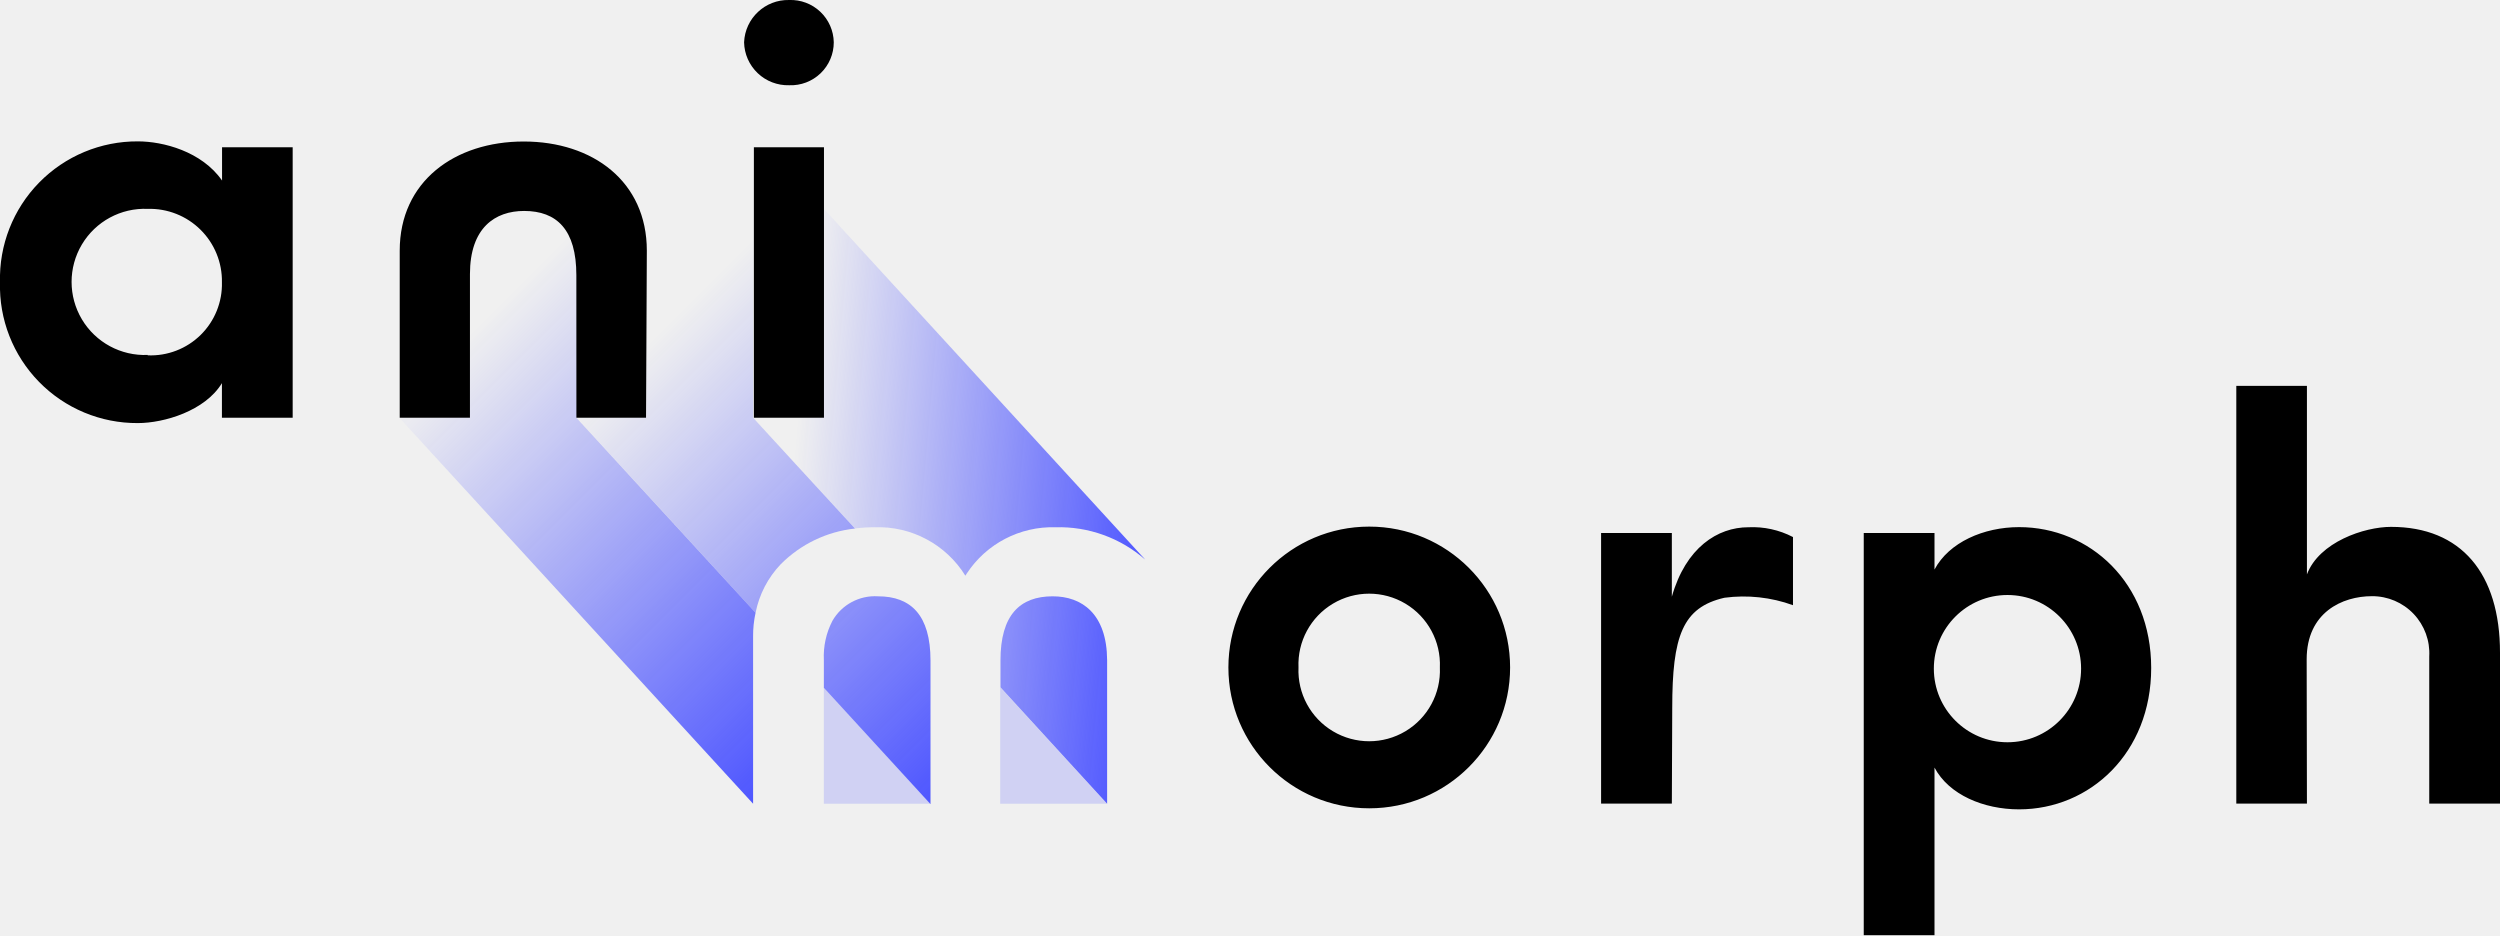
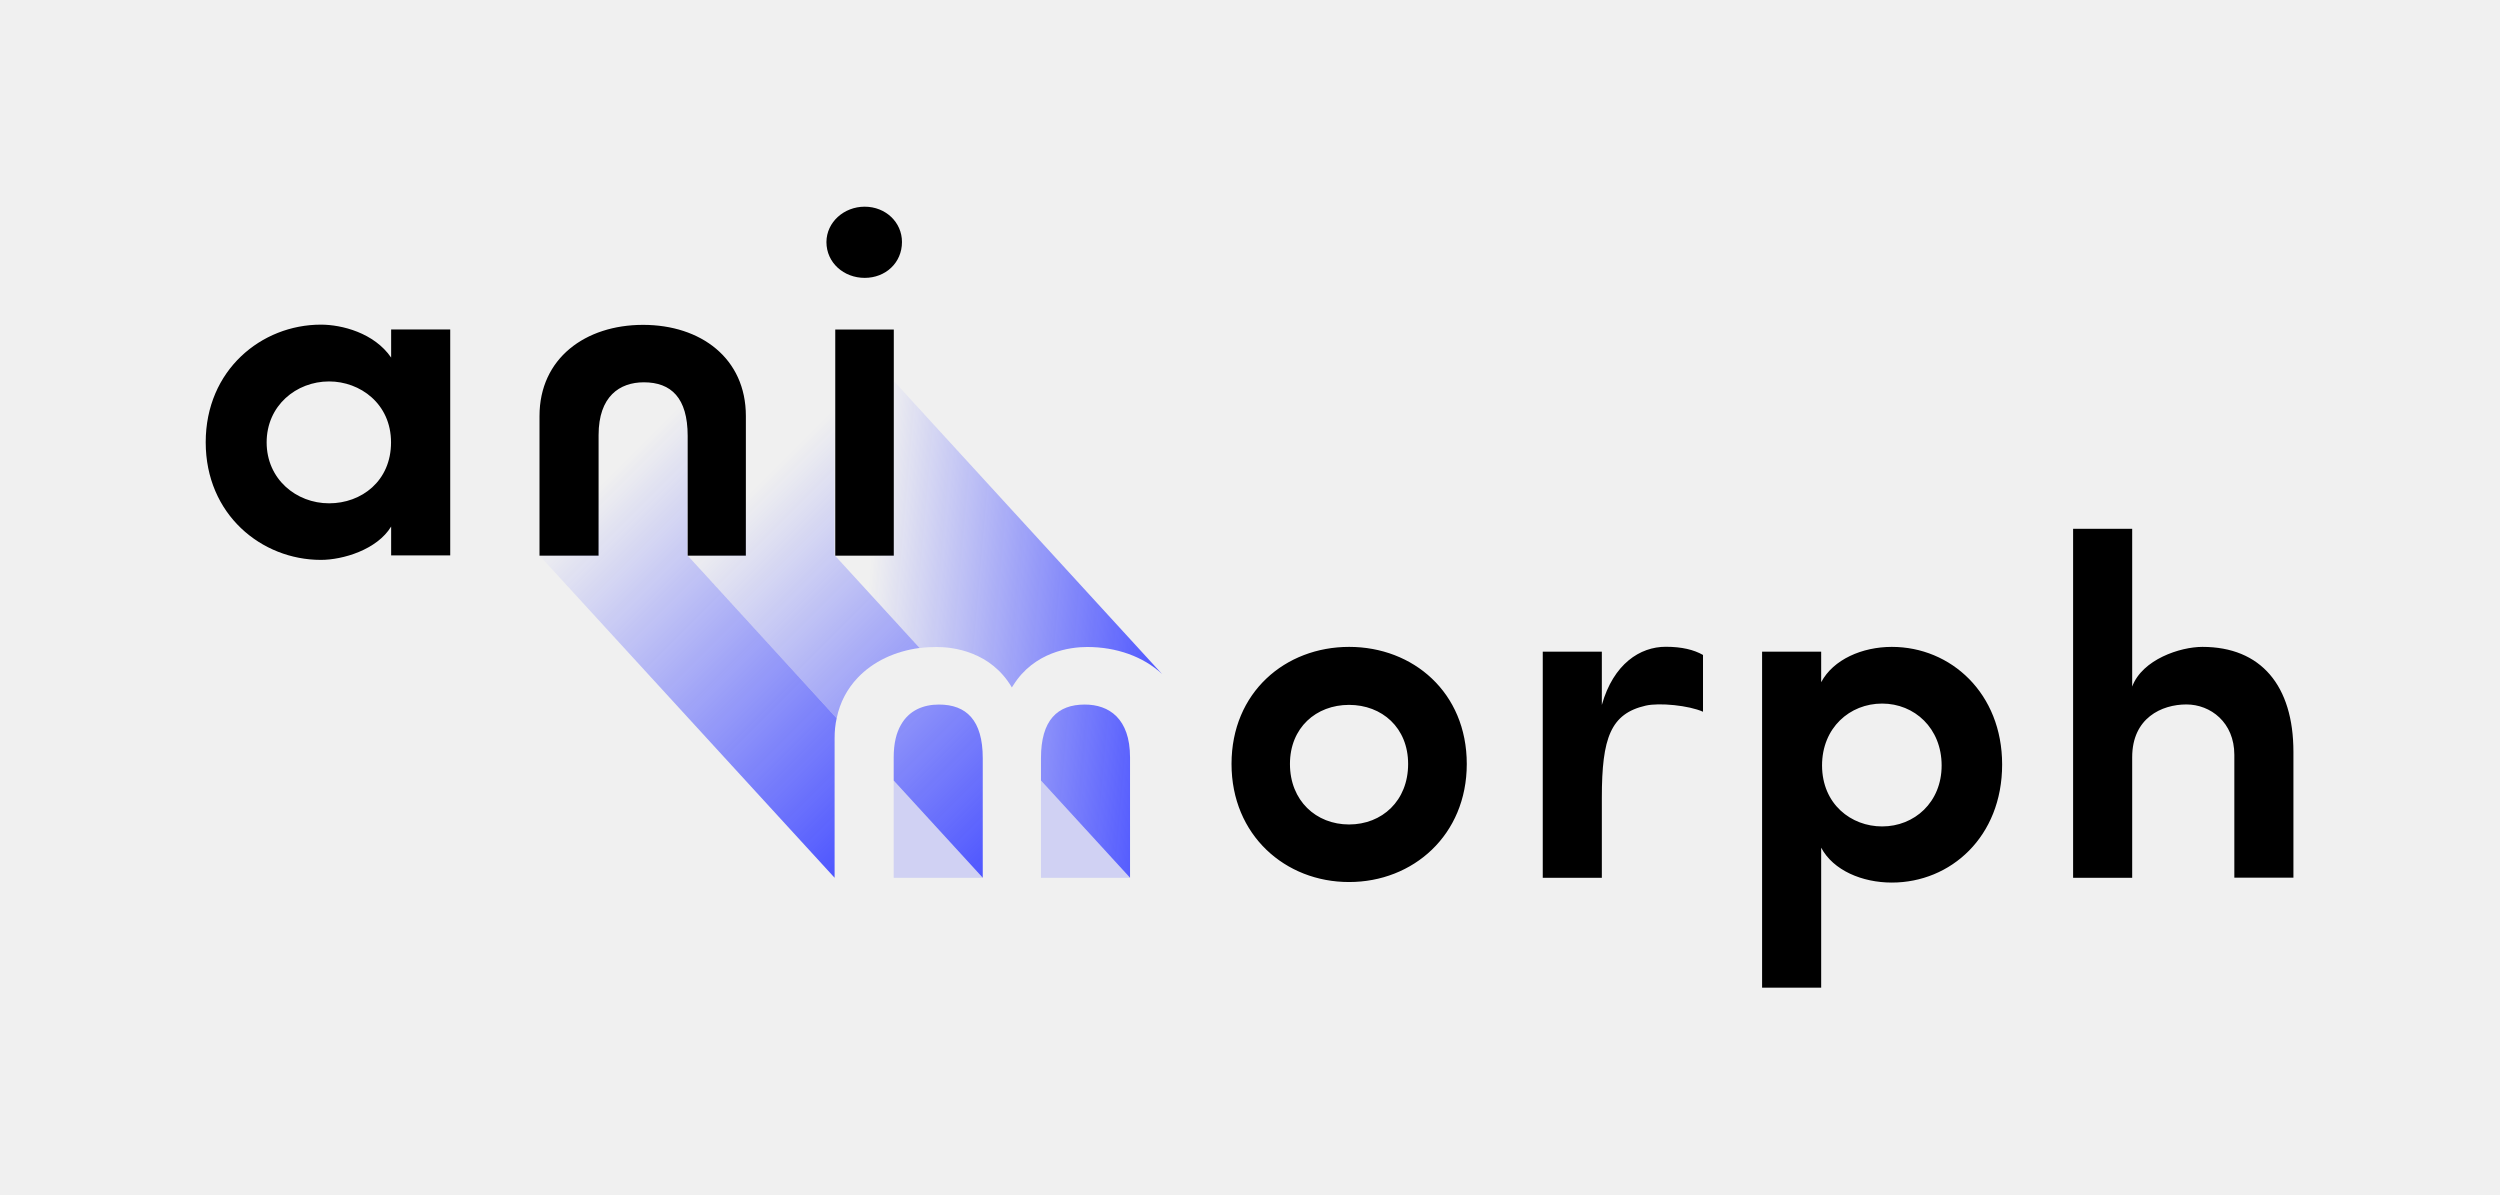
- <svg xmlns="http://www.w3.org/2000/svg" xmlns:xlink="http://www.w3.org/1999/xlink" id="Ms" viewBox="0 0 191.51 71.64">
-   <defs>
-     <style>.cls-1{fill:#4e56ff;opacity:0.2;}.cls-2{fill:url(#linear-gradient);}.cls-3{fill:url(#linear-gradient-2);}.cls-4{fill:url(#linear-gradient-3);}</style>
-     <linearGradient id="linear-gradient" x1="32.72" y1="21.71" x2="65.13" y2="54.13" gradientUnits="userSpaceOnUse">
-       <stop offset="0.11" stop-color="#4e56ff" stop-opacity="0" />
-       <stop offset="1" stop-color="#4e56ff" />
-     </linearGradient>
-     <linearGradient id="linear-gradient-2" x1="57.23" y1="37.31" x2="87.98" y2="40" gradientUnits="userSpaceOnUse">
-       <stop offset="0.11" stop-color="#4e56ff" stop-opacity="0" />
-       <stop offset="1" stop-color="#4e56ff" />
-     </linearGradient>
-     <linearGradient id="linear-gradient-3" x1="47.5" y1="21.49" x2="79.43" y2="53.42" xlink:href="#linear-gradient" />
-   </defs>
-   <path d="M17,29.35c-1.29,2.13-4.44,3.06-6.44,3.06A10.5,10.5,0,0,1,0,21.62,10.51,10.51,0,0,1,10.57,10.83c1.91,0,4.88.76,6.44,3V11.28h5.41V32H17Zm-5.69-2.13A5.46,5.46,0,0,0,17,21.62,5.53,5.53,0,0,0,11.32,16a5.6,5.6,0,1,0,0,11.19ZM60.45,0a3.3,3.3,0,0,1,3.42,3.24,3.29,3.29,0,0,1-3.42,3.29A3.36,3.36,0,0,1,57,3.24,3.38,3.38,0,0,1,60.45,0Zm2.67,32H57.75V11.28h5.37ZM49.55,19.2c0-5.3-4.14-8.36-9.43-8.36s-9.5,3.06-9.5,8.36V32H36V21c0-3.56,1.93-4.84,4.15-4.84,2.5,0,4,1.43,4,4.91V32h5.34ZM94.1,51.13a10.79,10.79,0,0,1,21.58,0,10.79,10.79,0,1,1-21.58,0Zm16.2,0a5.42,5.42,0,1,0-10.83,0,5.42,5.42,0,1,0,10.83,0Zm17.77,10.43h-5.42V40.83h5.42v4.88c1.07-3.77,3.51-5.32,5.86-5.32a6.7,6.7,0,0,1,3.42.75v5.22a11.1,11.1,0,0,0-5.25-.57c-3.22.74-4,2.94-4,8.45Zm20.12-17.93c1.11-2.09,3.77-3.25,6.48-3.25,5.42,0,10.12,4.27,10.12,10.79S160.09,62,154.67,62c-2.71,0-5.37-1.11-6.48-3.2V71.64h-5.42V40.83h5.42Zm5.59,13.23a5.64,5.64,0,0,0,0-11.28,5.64,5.64,0,0,0,0,11.28Zm22.94,4.7h-5.41v-32h5.41V44c.94-2.48,4.4-3.64,6.44-3.64,5.37,0,8.35,3.56,8.35,9.64V61.56h-5.42V50.29a4.37,4.37,0,0,0-4.39-4.62c-2.27,0-5,1.24-5,4.84Z" />
-   <path class="cls-1" d="M84.79,61.57H76.62V52.65ZM63.11,52.65v8.92h8.17Z" />
-   <path class="cls-2" d="M57.88,46.94a8.19,8.19,0,0,0-.19,1.82V61.57L30.59,32H36v-11c0-3.56,1.93-4.84,4.15-4.84,2.51,0,4,1.43,4,4.91V32Z" />
-   <path class="cls-3" d="M87.73,42.87a10,10,0,0,0-6.87-2.48,7.86,7.86,0,0,0-6.8,3.54,1.63,1.63,0,0,0-.11.17A7.84,7.84,0,0,0,67,40.39a11.46,11.46,0,0,0-1.56.1L57.69,32h5.42V16Zm-7.09,2.81c-2.51,0-4,1.43-4,4.91v2.06l8.17,8.92v-11C84.79,47,82.86,45.68,80.64,45.68Z" />
-   <path class="cls-4" d="M65.48,40.49a9.45,9.45,0,0,0-5.67,2.73,7.48,7.48,0,0,0-1.93,3.72L44.18,32h5.34V21c0-3.48,8.17-8.58,8.17-5V32Zm1.78,5.19a3.76,3.76,0,0,0-3.49,1.87,5.91,5.91,0,0,0-.66,3v2.13l8.17,8.92v-11C71.28,47.11,69.77,45.68,67.26,45.68Z" />
+ <svg xmlns="http://www.w3.org/2000/svg" version="1.1" id="Ms" x="0px" y="0px" viewBox="0 0 229.33 109.55" style="enable-background:new 0 0 229.33 109.55;" xml:space="preserve">
+   <style type="text/css">
+ 	.st0{fill:#FFFFFF;}
+ 	.st1{fill:#4E56FF;}
+ 	.st2{fill:none;}
+ 	.st3{fill:url(#SVGID_1_);}
+ 	.st4{fill:url(#SVGID_00000145755275016239394910000001934726150287593600_);}
+ 	.st5{fill:url(#SVGID_00000098187830851300130690000005140905709784150161_);}
+ 	.st6{opacity:0.3;fill:#4E56FF;}
+ 	.st7{fill:url(#SVGID_00000075883952744344498910000016499673597078141591_);}
+ 	.st8{fill:url(#SVGID_00000139277532436222887980000004339846625668528550_);}
+ 	.st9{fill:url(#SVGID_00000149377485831951103110000006892292341667532434_);}
+ 	.st10{opacity:0.3;}
+ 	.st11{opacity:0.2;fill:#4E56FF;}
+ 	.st12{fill:url(#SVGID_00000066475498549072509980000016465655493122076350_);}
+ 	.st13{fill:url(#SVGID_00000129892046042995540810000002839867371108691133_);}
+ 	.st14{fill:url(#SVGID_00000094602528538325768410000014254172074117311883_);}
+ 	.st15{fill:url(#SVGID_00000145767969233484841930000015101473056658606487_);}
+ 	.st16{fill:url(#SVGID_00000080192152092490709750000006292911444624941455_);}
+ 	.st17{fill:url(#SVGID_00000076602812415587625520000015206537060594859139_);}
+ 	.st18{opacity:0.5;fill:#FFFFFF;}
+ 	.st19{fill:url(#SVGID_00000111189700652045542950000017128399889905581744_);}
+ 	.st20{fill:url(#SVGID_00000023986635020780658950000006332637687090502813_);}
+ 	.st21{fill:url(#SVGID_00000135684776243329715460000015735918086871457460_);}
+ 	.st22{fill:url(#SVGID_00000031894908998401289240000005358781640324398235_);}
+ 	.st23{fill:url(#SVGID_00000149365550213313102770000003812937491051008702_);}
+ 	.st24{fill:url(#SVGID_00000007426295140168125550000016229581498948979602_);}
+ 	.st25{fill:url(#SVGID_00000165218483569828614420000000418847338265841073_);}
+ 	.st26{fill:url(#SVGID_00000123412952216913451240000017288790087264363958_);}
+ 	.st27{fill:url(#SVGID_00000056399133493700297600000018269550920982270106_);}
+ </style>
+   <path d="M35.88,48.3c-1.29,2.13-4.44,3.06-6.44,3.06c-5.46,0-10.57-4.17-10.57-10.79c0-6.62,5.11-10.79,10.57-10.79  c1.91,0,4.88,0.75,6.44,3.02v-2.58h5.42v20.73h-5.42V48.3z M30.19,46.17c2.97,0,5.68-2.04,5.68-5.59c0-3.55-2.84-5.59-5.68-5.59  c-3.02,0-5.73,2.22-5.73,5.59C24.46,43.95,27.17,46.17,30.19,46.17z M79.32,18.96c1.91,0,3.42,1.42,3.42,3.24  c0,1.91-1.51,3.29-3.42,3.29c-1.91,0-3.51-1.38-3.51-3.29C75.82,20.38,77.42,18.96,79.32,18.96z M81.99,50.97h-5.37V30.23h5.37  V50.97z M68.42,38.16c0-5.3-4.14-8.36-9.43-8.36s-9.5,3.07-9.5,8.36v12.81h5.42V39.91c0-3.55,1.93-4.84,4.15-4.84  c2.51,0,4.02,1.43,4.02,4.91v10.99h5.34C68.42,50.97,68.42,38.16,68.42,38.16z M112.97,70.08c0-6.57,4.93-10.74,10.79-10.74  c5.86,0,10.79,4.17,10.79,10.74c0,6.53-4.93,10.83-10.79,10.83C117.9,80.92,112.97,76.61,112.97,70.08z M129.17,70.08  c0-3.33-2.4-5.42-5.42-5.42c-3.02,0-5.42,2.09-5.42,5.42c0,3.37,2.4,5.55,5.42,5.55C126.78,75.63,129.17,73.46,129.17,70.08z   M146.94,80.52h-5.42V59.78h5.42v4.88c1.07-3.77,3.51-5.33,5.86-5.33c1.47,0,2.58,0.27,3.42,0.75v5.21  c-1.29-0.58-4.01-0.85-5.26-0.56c-3.21,0.74-4.02,2.94-4.02,8.44V80.52z M167.06,62.58c1.11-2.09,3.77-3.24,6.48-3.24  c5.42,0,10.12,4.26,10.12,10.79c0,6.62-4.71,10.83-10.12,10.83c-2.71,0-5.37-1.11-6.48-3.2V90.6h-5.42V59.78h5.42V62.58z   M172.65,75.81c2.97,0,5.46-2.22,5.46-5.59c0-3.42-2.49-5.68-5.46-5.68s-5.51,2.22-5.51,5.68  C167.15,73.77,169.81,75.81,172.65,75.81z M195.59,80.52h-5.42V48.51h5.42v14.47c0.93-2.49,4.4-3.64,6.44-3.64  c5.37,0,8.35,3.55,8.35,9.63v11.54h-5.42V69.24c0-2.97-2.18-4.62-4.4-4.62c-2.26,0-4.97,1.24-4.97,4.84V80.52z" />
+   <path class="st11" d="M103.66,80.52h-8.17V71.6L103.66,80.52z M81.98,71.6v8.92h8.17L81.98,71.6z" />
+   <linearGradient id="SVGID_1_" gradientUnits="userSpaceOnUse" x1="51.588" y1="40.668" x2="84.004" y2="73.084">
+     <stop offset="0.112" style="stop-color:#4E56FF;stop-opacity:0" />
+     <stop offset="1" style="stop-color:#4E56FF" />
+   </linearGradient>
+   <path class="st3" d="M76.75,65.89c-0.13,0.57-0.19,1.18-0.19,1.82v12.81l-27.1-29.59h5.42V39.88c0-3.56,1.93-4.84,4.15-4.84  c2.51,0,4.02,1.43,4.02,4.91v10.98L76.75,65.89z" />
+   <linearGradient id="SVGID_00000103237786378742392730000003453209348758005412_" gradientUnits="userSpaceOnUse" x1="76.098" y1="56.268" x2="106.855" y2="58.959">
+     <stop offset="0.108" style="stop-color:#4E56FF;stop-opacity:0" />
+     <stop offset="1" style="stop-color:#4E56FF" />
+   </linearGradient>
+   <path style="fill:url(#SVGID_00000103237786378742392730000003453209348758005412_);" d="M106.6,61.83  c-1.73-1.61-4.2-2.48-6.87-2.48c-1.54,0-4.86,0.42-6.8,3.54c-0.04,0.06-0.08,0.11-0.11,0.17c-1.93-3.28-5.34-3.71-6.91-3.71  c-0.53,0-1.05,0.03-1.56,0.1l-7.79-8.51h5.42v-16L106.6,61.83z M99.51,64.63c-2.51,0-4.02,1.43-4.02,4.91v2.06l8.17,8.92V69.47  C103.66,65.91,101.73,64.63,99.51,64.63z" />
+   <linearGradient id="SVGID_00000165221687820573536240000005510461031240857020_" gradientUnits="userSpaceOnUse" x1="66.374" y1="40.446" x2="98.303" y2="72.375">
+     <stop offset="0.112" style="stop-color:#4E56FF;stop-opacity:0" />
+     <stop offset="1" style="stop-color:#4E56FF" />
+   </linearGradient>
+   <path style="fill:url(#SVGID_00000165221687820573536240000005510461031240857020_);" d="M84.35,59.44  c-2.24,0.3-4.25,1.23-5.67,2.73c-0.95,1-1.63,2.24-1.93,3.72l-13.7-14.96h5.34V39.95c0-3.48,8.17-8.58,8.17-5.02v16L84.35,59.44z   M86.13,64.63c-1.43,0-2.74,0.53-3.49,1.87c-0.42,0.73-0.66,1.71-0.66,2.97v2.13l8.17,8.92V69.54  C90.15,66.06,88.64,64.63,86.13,64.63z" />
</svg>
